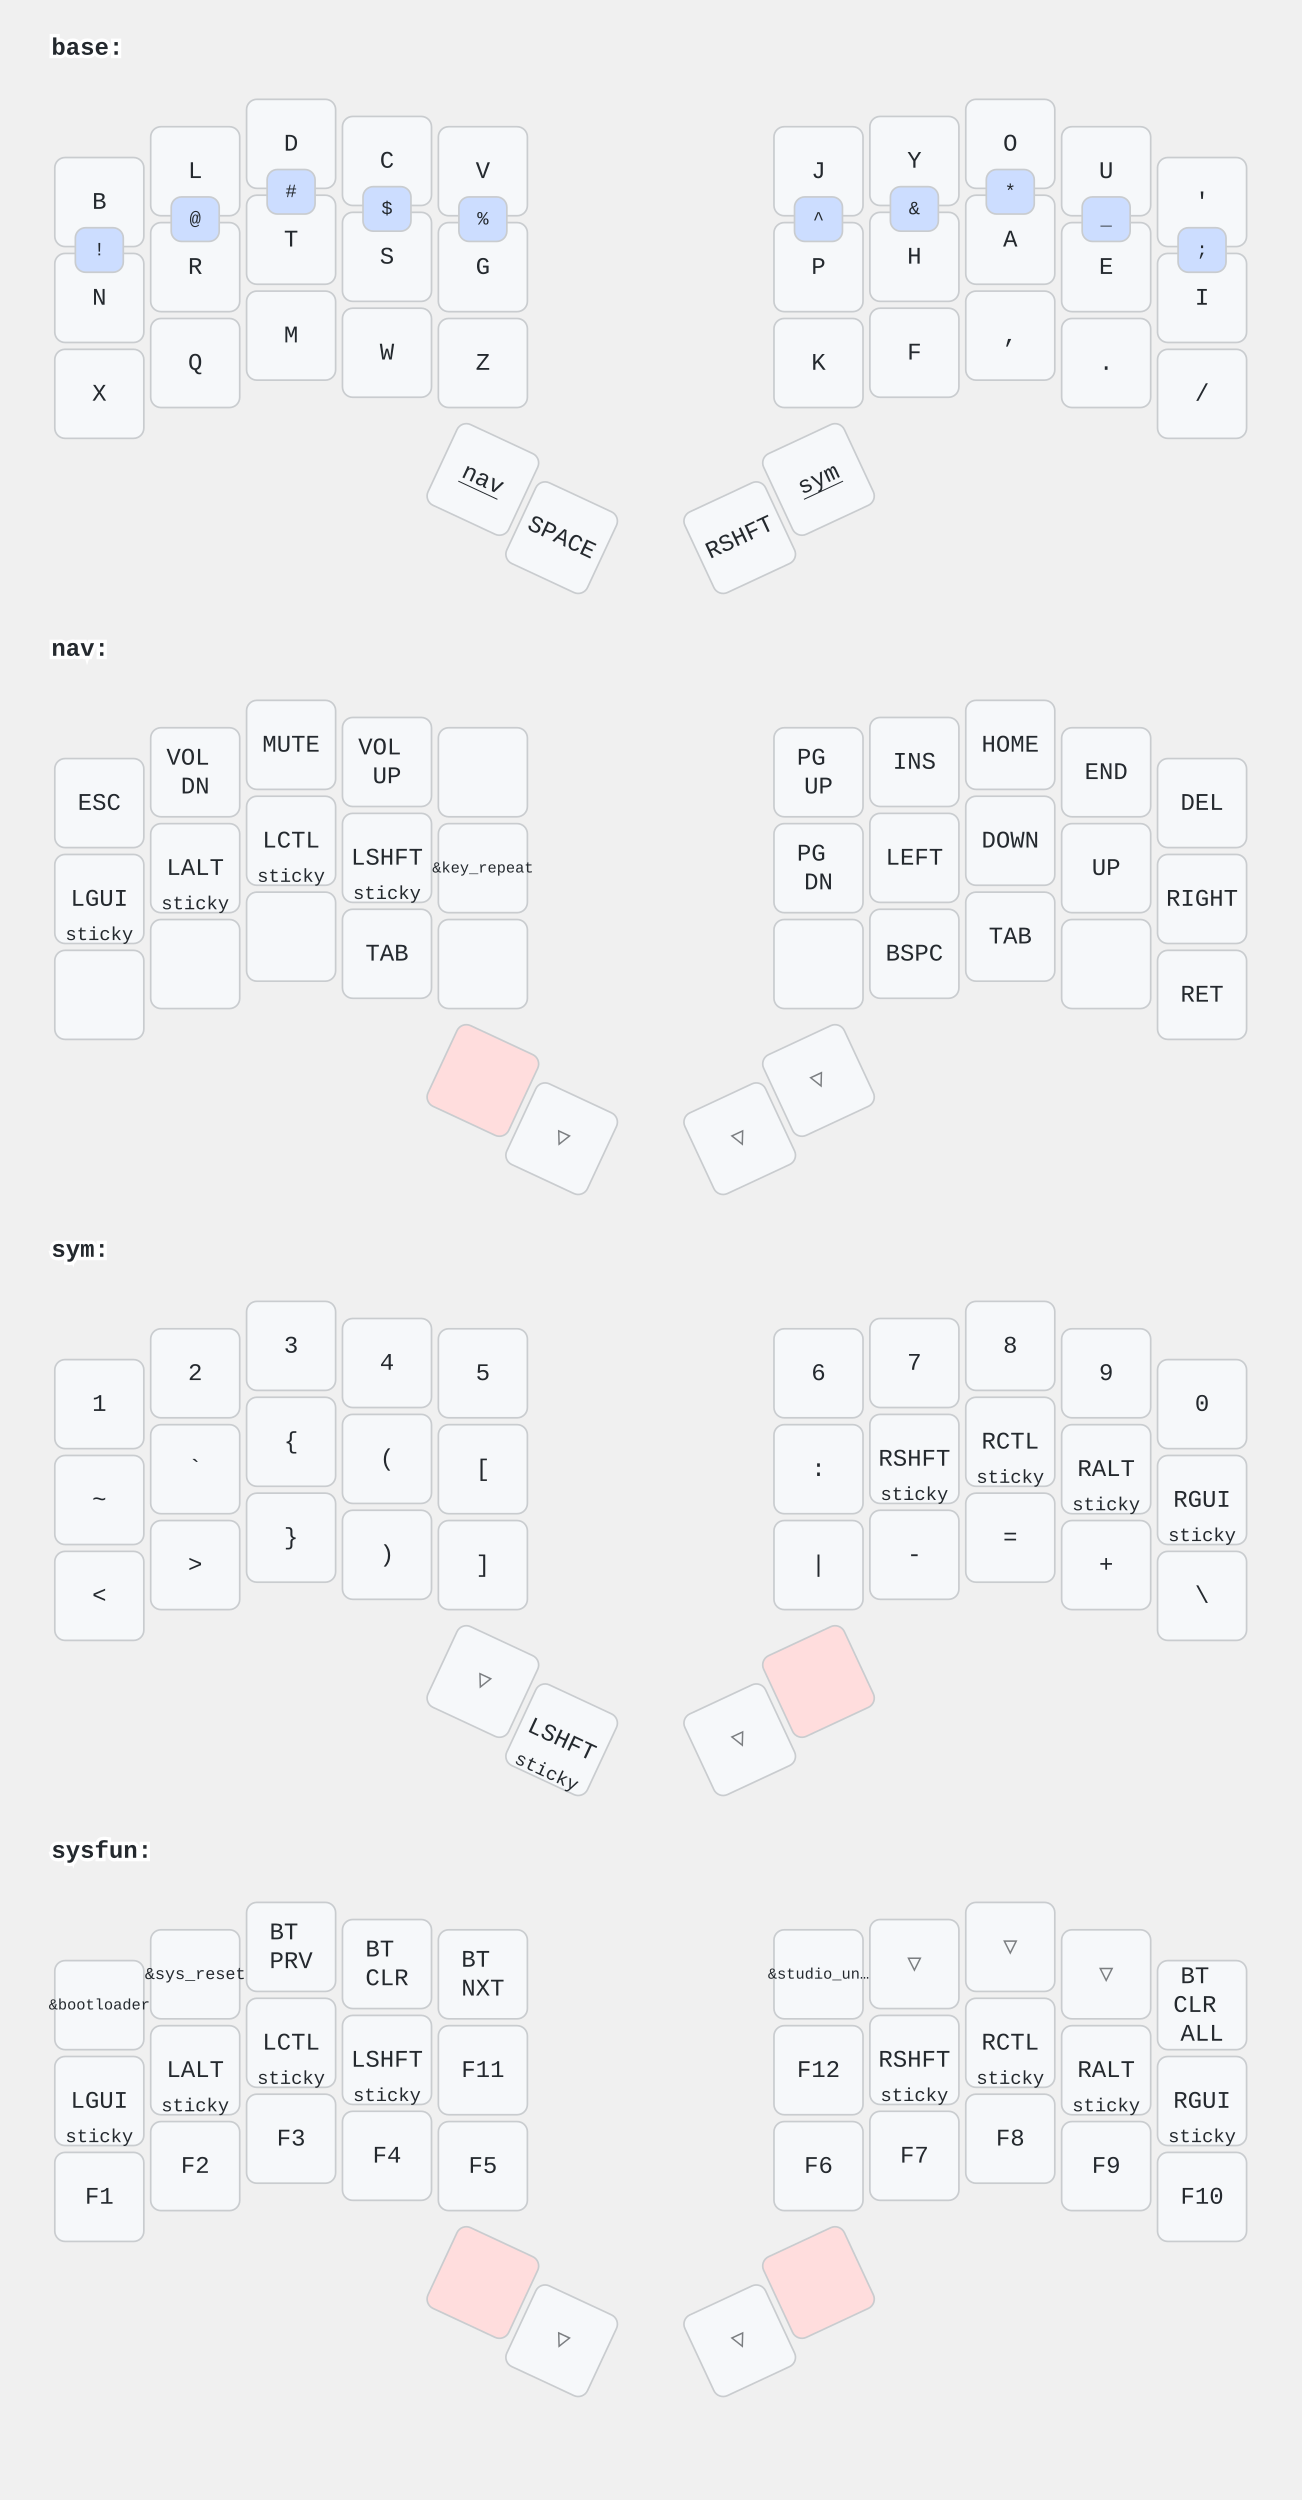
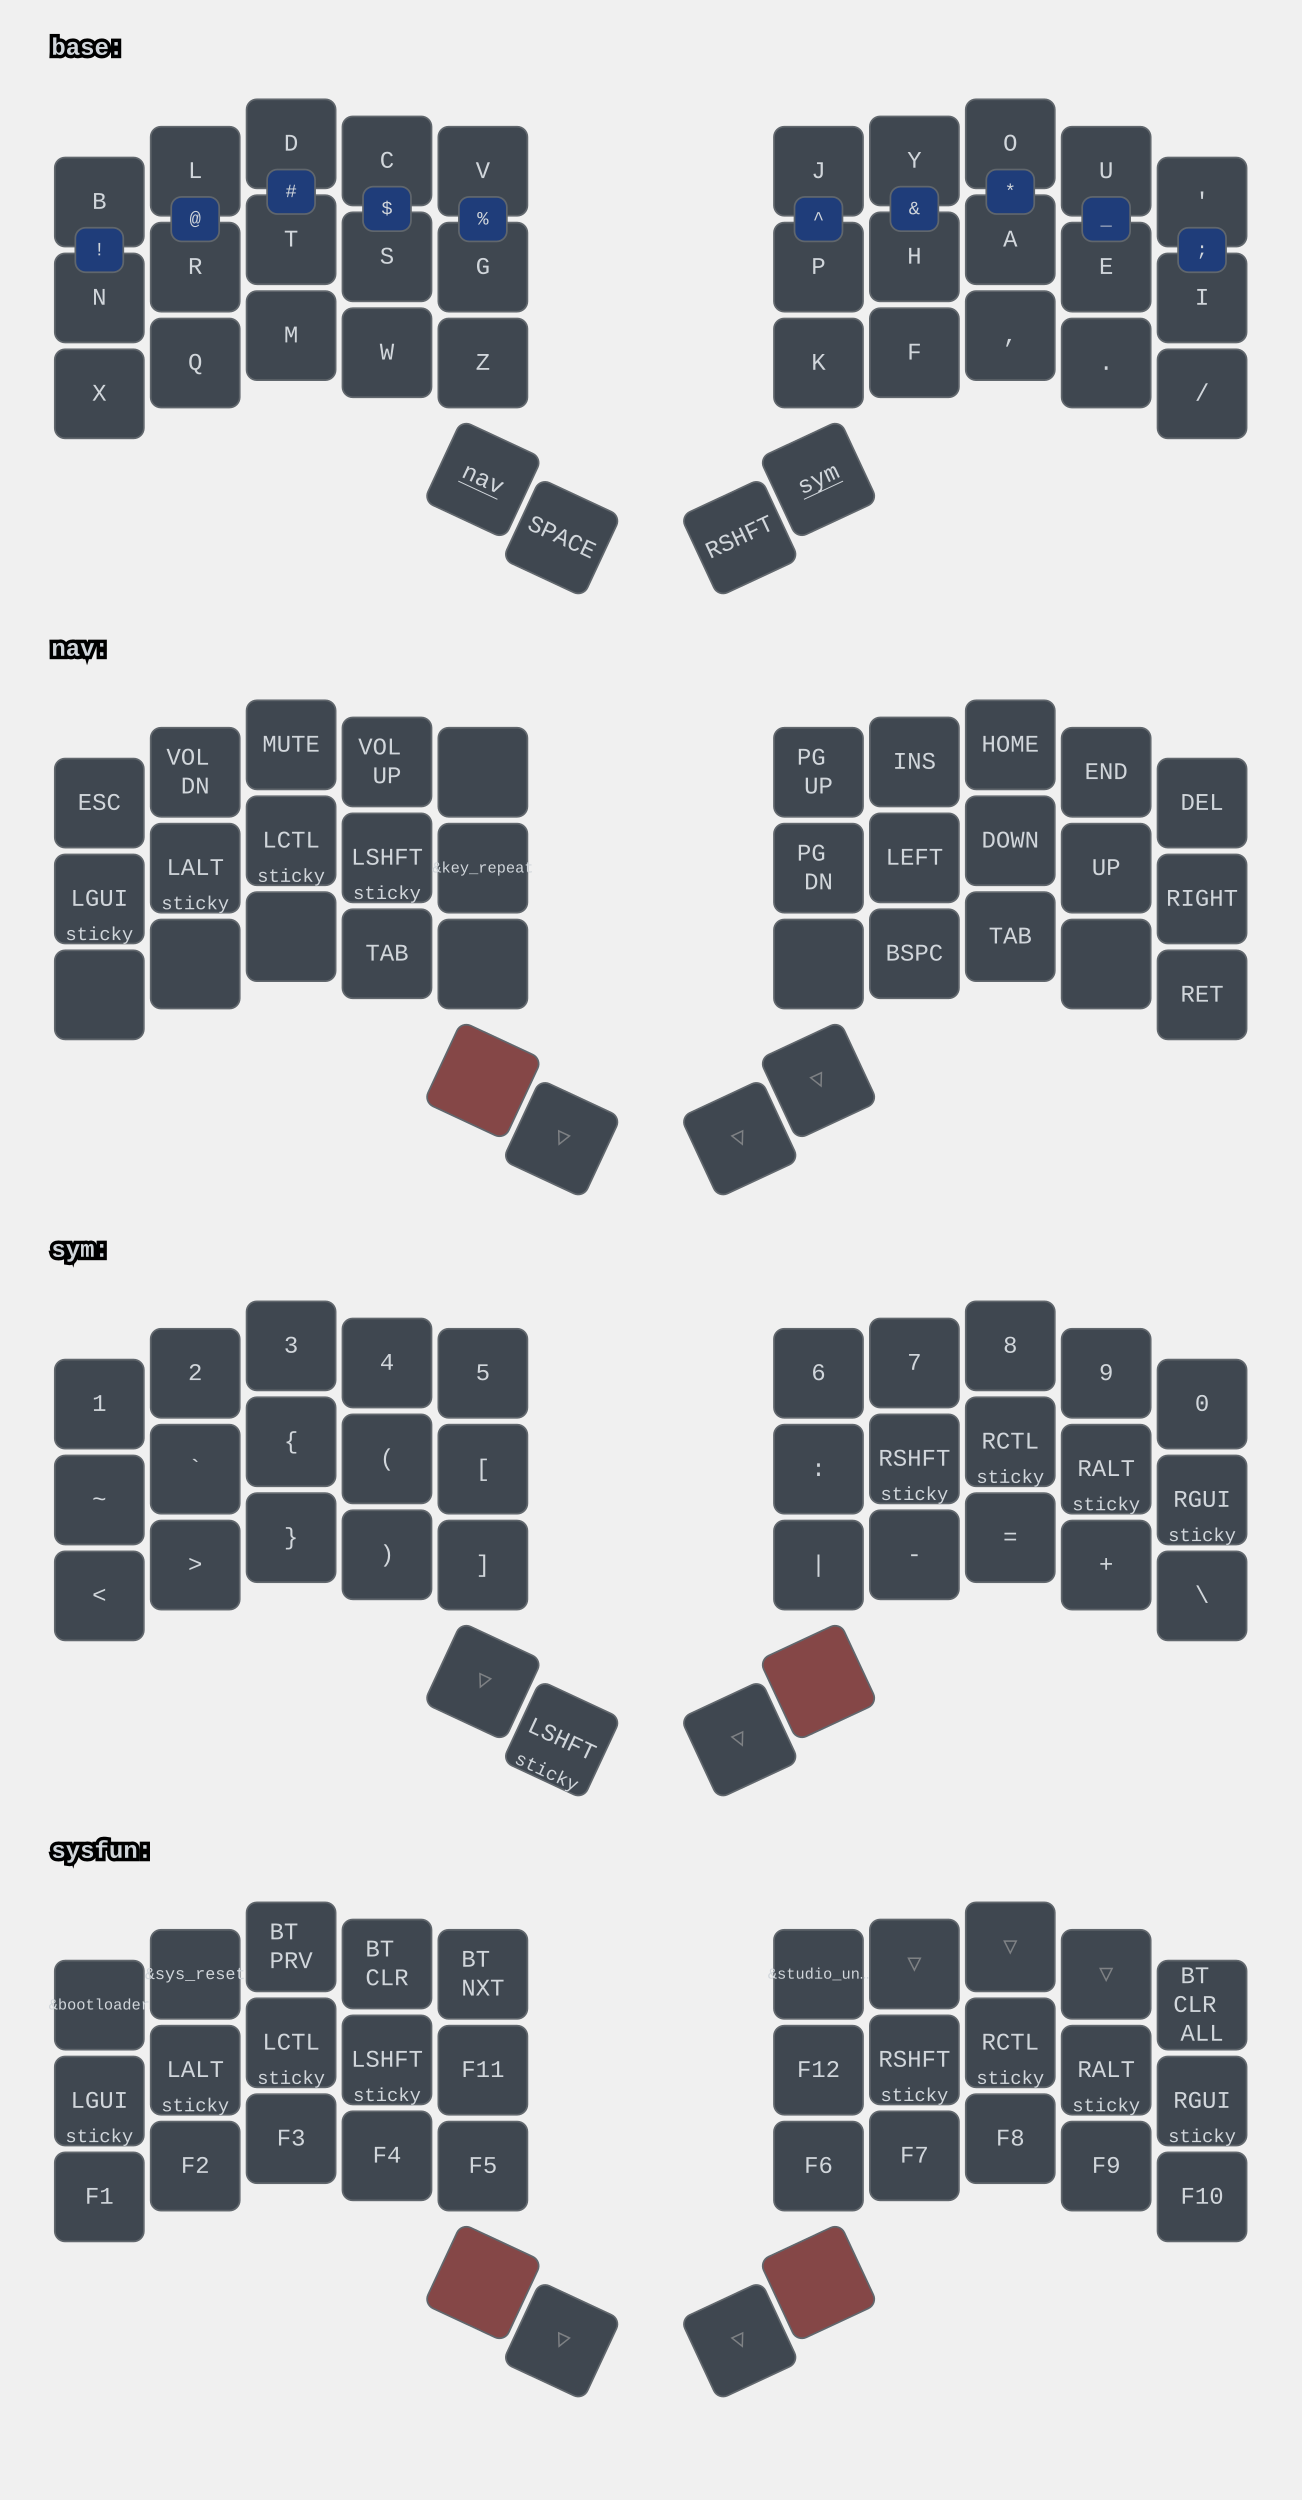
<svg xmlns="http://www.w3.org/2000/svg" width="760" height="1460" viewBox="0 0 760 1460" class="keymap">
  <style>/* inherit to force styles through use tags */
svg path {
    fill: inherit;
}

/* font and background color specifications */
svg.keymap {
    font-family: SFMono-Regular,Consolas,Liberation Mono,Menlo,monospace;
    font-size: 14px;
    font-kerning: normal;
    text-rendering: optimizeLegibility;
    fill: #24292e;
}

/* default key styling */
rect.key {
    fill: #f6f8fa;
}

rect.key, rect.combo {
    stroke: #c9cccf;
    stroke-width: 1;
}

/* default key side styling, only used is draw_key_sides is set */
rect.side {
    filter: brightness(90%);
}

/* color accent for combo boxes */
rect.combo, rect.combo-separate {
    fill: #cdf;
}

/* color accent for held keys */
rect.held, rect.combo.held {
    fill: #fdd;
}

/* color accent for ghost (optional) keys */
rect.ghost, rect.combo.ghost {
    stroke-dasharray: 4, 4;
    stroke-width: 2;
}

text {
    text-anchor: middle;
    dominant-baseline: middle;
}

/* styling for layer labels */
text.label {
    font-weight: bold;
    text-anchor: start;
    stroke: white;
    stroke-width: 4;
    paint-order: stroke;
}

/* styling for optional footer */
text.footer {
    text-anchor: end;
    dominant-baseline: auto;
    stroke: white;
    stroke-width: 4;
    paint-order: stroke;
}

/* styling for combo tap, and key non-tap label text */
text.combo, text.hold, text.shifted, text.left, text.right, text.tl, text.tr, text.bl, text.br {
    font-size: 11px;
}

text.hold, text.bl, text.br {
    text-anchor: middle;
    dominant-baseline: auto;
}

text.shifted, text.tl, text.tr {
    text-anchor: middle;
    dominant-baseline: hanging;
}

text.left, text.tl, text.bl {
    text-anchor: start;
}

text.right, text.tr, text.br {
    text-anchor: end;
}

text.layer-activator {
    text-decoration: underline;
}

/* styling for hold/shifted label text in combo box */
text.combo.hold, text.combo.shifted, text.combo.left, text.combo.right {
    font-size: 8px;
}

/* lighter symbol for transparent keys */
text.trans {
    fill: #7b7e81;
}

/* styling for combo dendrons */
path.combo {
    stroke-width: 1;
    stroke: gray;
    fill: none;
}

/* Start Tabler Icons Cleanup */
/* cannot use height/width with glyphs */
.icon-tabler &gt; path {
    fill: inherit;
    stroke: inherit;
    stroke-width: 2;
}
/* hide tabler's default box */
.icon-tabler &gt; path[stroke="none"][fill="none"] {
    visibility: hidden;
}
/* End Tabler Icons Cleanup */
+ 
+ svg.keymap { fill: #d1d6db; }
+ rect.key { fill: #3f4750; }
+ rect.key, rect.combo { stroke: #60666c; }
+ rect.combo, rect.combo-separate { fill: #1f3d7a; }
+ rect.held, rect.combo.held { fill: #854747; }
+ text.label, text.footer { stroke: black; }
+ text.trans { fill: #7e8184; }
+ path.combo { stroke: #7f7f7f; }
</style>
  <g transform="translate(30, 0)" class="layer-base">
    <text x="0" y="28" class="label" id="base">base:</text>
    <g transform="translate(0, 56)">
      <g transform="translate(28, 62)" class="key keypos-0">
        <rect rx="6" ry="6" x="-26" y="-26" width="52" height="52" class="key" />
        <text x="0" y="0" class="key tap">B</text>
      </g>
      <g transform="translate(84, 44)" class="key keypos-1">
        <rect rx="6" ry="6" x="-26" y="-26" width="52" height="52" class="key" />
        <text x="0" y="0" class="key tap">L</text>
      </g>
      <g transform="translate(140, 28)" class="key keypos-2">
        <rect rx="6" ry="6" x="-26" y="-26" width="52" height="52" class="key" />
        <text x="0" y="0" class="key tap">D</text>
      </g>
      <g transform="translate(196, 38)" class="key keypos-3">
        <rect rx="6" ry="6" x="-26" y="-26" width="52" height="52" class="key" />
        <text x="0" y="0" class="key tap">C</text>
      </g>
      <g transform="translate(252, 44)" class="key keypos-4">
        <rect rx="6" ry="6" x="-26" y="-26" width="52" height="52" class="key" />
        <text x="0" y="0" class="key tap">V</text>
      </g>
      <g transform="translate(448, 44)" class="key keypos-5">
        <rect rx="6" ry="6" x="-26" y="-26" width="52" height="52" class="key" />
        <text x="0" y="0" class="key tap">J</text>
      </g>
      <g transform="translate(504, 38)" class="key keypos-6">
        <rect rx="6" ry="6" x="-26" y="-26" width="52" height="52" class="key" />
        <text x="0" y="0" class="key tap">Y</text>
      </g>
      <g transform="translate(560, 28)" class="key keypos-7">
        <rect rx="6" ry="6" x="-26" y="-26" width="52" height="52" class="key" />
        <text x="0" y="0" class="key tap">O</text>
      </g>
      <g transform="translate(616, 44)" class="key keypos-8">
        <rect rx="6" ry="6" x="-26" y="-26" width="52" height="52" class="key" />
        <text x="0" y="0" class="key tap">U</text>
      </g>
      <g transform="translate(672, 62)" class="key keypos-9">
        <rect rx="6" ry="6" x="-26" y="-26" width="52" height="52" class="key" />
        <text x="0" y="0" class="key tap">'</text>
      </g>
      <g transform="translate(28, 118)" class="key keypos-10">
        <rect rx="6" ry="6" x="-26" y="-26" width="52" height="52" class="key" />
        <text x="0" y="0" class="key tap">N</text>
      </g>
      <g transform="translate(84, 100)" class="key keypos-11">
        <rect rx="6" ry="6" x="-26" y="-26" width="52" height="52" class="key" />
        <text x="0" y="0" class="key tap">R</text>
      </g>
      <g transform="translate(140, 84)" class="key keypos-12">
        <rect rx="6" ry="6" x="-26" y="-26" width="52" height="52" class="key" />
        <text x="0" y="0" class="key tap">T</text>
      </g>
      <g transform="translate(196, 94)" class="key keypos-13">
        <rect rx="6" ry="6" x="-26" y="-26" width="52" height="52" class="key" />
        <text x="0" y="0" class="key tap">S</text>
      </g>
      <g transform="translate(252, 100)" class="key keypos-14">
        <rect rx="6" ry="6" x="-26" y="-26" width="52" height="52" class="key" />
        <text x="0" y="0" class="key tap">G</text>
      </g>
      <g transform="translate(448, 100)" class="key keypos-15">
        <rect rx="6" ry="6" x="-26" y="-26" width="52" height="52" class="key" />
        <text x="0" y="0" class="key tap">P</text>
      </g>
      <g transform="translate(504, 94)" class="key keypos-16">
        <rect rx="6" ry="6" x="-26" y="-26" width="52" height="52" class="key" />
        <text x="0" y="0" class="key tap">H</text>
      </g>
      <g transform="translate(560, 84)" class="key keypos-17">
        <rect rx="6" ry="6" x="-26" y="-26" width="52" height="52" class="key" />
        <text x="0" y="0" class="key tap">A</text>
      </g>
      <g transform="translate(616, 100)" class="key keypos-18">
        <rect rx="6" ry="6" x="-26" y="-26" width="52" height="52" class="key" />
        <text x="0" y="0" class="key tap">E</text>
      </g>
      <g transform="translate(672, 118)" class="key keypos-19">
        <rect rx="6" ry="6" x="-26" y="-26" width="52" height="52" class="key" />
        <text x="0" y="0" class="key tap">I</text>
      </g>
      <g transform="translate(28, 174)" class="key keypos-20">
        <rect rx="6" ry="6" x="-26" y="-26" width="52" height="52" class="key" />
        <text x="0" y="0" class="key tap">X</text>
      </g>
      <g transform="translate(84, 156)" class="key keypos-21">
        <rect rx="6" ry="6" x="-26" y="-26" width="52" height="52" class="key" />
        <text x="0" y="0" class="key tap">Q</text>
      </g>
      <g transform="translate(140, 140)" class="key keypos-22">
        <rect rx="6" ry="6" x="-26" y="-26" width="52" height="52" class="key" />
        <text x="0" y="0" class="key tap">M</text>
      </g>
      <g transform="translate(196, 150)" class="key keypos-23">
        <rect rx="6" ry="6" x="-26" y="-26" width="52" height="52" class="key" />
        <text x="0" y="0" class="key tap">W</text>
      </g>
      <g transform="translate(252, 156)" class="key keypos-24">
        <rect rx="6" ry="6" x="-26" y="-26" width="52" height="52" class="key" />
        <text x="0" y="0" class="key tap">Z</text>
      </g>
      <g transform="translate(448, 156)" class="key keypos-25">
        <rect rx="6" ry="6" x="-26" y="-26" width="52" height="52" class="key" />
        <text x="0" y="0" class="key tap">K</text>
      </g>
      <g transform="translate(504, 150)" class="key keypos-26">
        <rect rx="6" ry="6" x="-26" y="-26" width="52" height="52" class="key" />
        <text x="0" y="0" class="key tap">F</text>
      </g>
      <g transform="translate(560, 140)" class="key keypos-27">
        <rect rx="6" ry="6" x="-26" y="-26" width="52" height="52" class="key" />
        <text x="0" y="0" class="key tap">,</text>
      </g>
      <g transform="translate(616, 156)" class="key keypos-28">
        <rect rx="6" ry="6" x="-26" y="-26" width="52" height="52" class="key" />
        <text x="0" y="0" class="key tap">.</text>
      </g>
      <g transform="translate(672, 174)" class="key keypos-29">
        <rect rx="6" ry="6" x="-26" y="-26" width="52" height="52" class="key" />
        <text x="0" y="0" class="key tap">/</text>
      </g>
      <g transform="translate(252, 224) rotate(25.0)" class="key keypos-30">
        <rect rx="6" ry="6" x="-26" y="-26" width="52" height="52" class="key" />
        <a href="#nav">
          <text x="0" y="0" class="key tap layer-activator">nav</text>
        </a>
      </g>
      <g transform="translate(298, 258) rotate(25.0)" class="key keypos-31">
        <rect rx="6" ry="6" x="-26" y="-26" width="52" height="52" class="key" />
        <text x="0" y="0" class="key tap">SPACE</text>
      </g>
      <g transform="translate(402, 258) rotate(-25.0)" class="key keypos-32">
        <rect rx="6" ry="6" x="-26" y="-26" width="52" height="52" class="key" />
        <text x="0" y="0" class="key tap">RSHFT</text>
      </g>
      <g transform="translate(448, 224) rotate(-25.0)" class="key keypos-33">
        <rect rx="6" ry="6" x="-26" y="-26" width="52" height="52" class="key" />
        <a href="#sym">
          <text x="0" y="0" class="key tap layer-activator">sym</text>
        </a>
      </g>
      <g class="combo combopos-0">
        <rect rx="6" ry="6" x="14" y="77" width="28" height="26" class="combo" />
        <text x="28" y="90" class="combo tap">!</text>
      </g>
      <g class="combo combopos-1">
        <rect rx="6" ry="6" x="70" y="59" width="28" height="26" class="combo" />
        <text x="84" y="72" class="combo tap">@</text>
      </g>
      <g class="combo combopos-2">
        <rect rx="6" ry="6" x="126" y="43" width="28" height="26" class="combo" />
        <text x="140" y="56" class="combo tap">#</text>
      </g>
      <g class="combo combopos-3">
        <rect rx="6" ry="6" x="182" y="53" width="28" height="26" class="combo" />
        <text x="196" y="66" class="combo tap">$</text>
      </g>
      <g class="combo combopos-4">
        <rect rx="6" ry="6" x="238" y="59" width="28" height="26" class="combo" />
        <text x="252" y="72" class="combo tap">%</text>
      </g>
      <g class="combo combopos-5">
        <rect rx="6" ry="6" x="434" y="59" width="28" height="26" class="combo" />
        <text x="448" y="72" class="combo tap">^</text>
      </g>
      <g class="combo combopos-6">
        <rect rx="6" ry="6" x="490" y="53" width="28" height="26" class="combo" />
        <text x="504" y="66" class="combo tap">&amp;</text>
      </g>
      <g class="combo combopos-7">
        <rect rx="6" ry="6" x="546" y="43" width="28" height="26" class="combo" />
        <text x="560" y="56" class="combo tap">*</text>
      </g>
      <g class="combo combopos-8">
        <rect rx="6" ry="6" x="602" y="59" width="28" height="26" class="combo" />
        <text x="616" y="72" class="combo tap">_</text>
      </g>
      <g class="combo combopos-9">
        <rect rx="6" ry="6" x="658" y="77" width="28" height="26" class="combo" />
        <text x="672" y="90" class="combo tap">;</text>
      </g>
    </g>
  </g>
  <g transform="translate(30, 351)" class="layer-nav">
    <text x="0" y="28" class="label" id="nav">nav:</text>
    <g transform="translate(0, 56)">
      <g transform="translate(28, 62)" class="key keypos-0">
        <rect rx="6" ry="6" x="-26" y="-26" width="52" height="52" class="key" />
        <text x="0" y="0" class="key tap">ESC</text>
      </g>
      <g transform="translate(84, 44)" class="key keypos-1">
        <rect rx="6" ry="6" x="-26" y="-26" width="52" height="52" class="key" />
        <text x="0" y="0" class="key tap">
          <tspan x="0" dy="-0.6em">VOL</tspan>
          <tspan x="0" dy="1.2em">DN</tspan>
        </text>
      </g>
      <g transform="translate(140, 28)" class="key keypos-2">
        <rect rx="6" ry="6" x="-26" y="-26" width="52" height="52" class="key" />
        <text x="0" y="0" class="key tap">MUTE</text>
      </g>
      <g transform="translate(196, 38)" class="key keypos-3">
        <rect rx="6" ry="6" x="-26" y="-26" width="52" height="52" class="key" />
        <text x="0" y="0" class="key tap">
          <tspan x="0" dy="-0.6em">VOL</tspan>
          <tspan x="0" dy="1.2em">UP</tspan>
        </text>
      </g>
      <g transform="translate(252, 44)" class="key keypos-4">
        <rect rx="6" ry="6" x="-26" y="-26" width="52" height="52" class="key" />
      </g>
      <g transform="translate(448, 44)" class="key keypos-5">
        <rect rx="6" ry="6" x="-26" y="-26" width="52" height="52" class="key" />
        <text x="0" y="0" class="key tap">
          <tspan x="0" dy="-0.6em">PG</tspan>
          <tspan x="0" dy="1.2em">UP</tspan>
        </text>
      </g>
      <g transform="translate(504, 38)" class="key keypos-6">
        <rect rx="6" ry="6" x="-26" y="-26" width="52" height="52" class="key" />
        <text x="0" y="0" class="key tap">INS</text>
      </g>
      <g transform="translate(560, 28)" class="key keypos-7">
        <rect rx="6" ry="6" x="-26" y="-26" width="52" height="52" class="key" />
        <text x="0" y="0" class="key tap">HOME</text>
      </g>
      <g transform="translate(616, 44)" class="key keypos-8">
        <rect rx="6" ry="6" x="-26" y="-26" width="52" height="52" class="key" />
        <text x="0" y="0" class="key tap">END</text>
      </g>
      <g transform="translate(672, 62)" class="key keypos-9">
        <rect rx="6" ry="6" x="-26" y="-26" width="52" height="52" class="key" />
        <text x="0" y="0" class="key tap">DEL</text>
      </g>
      <g transform="translate(28, 118)" class="key keypos-10">
        <rect rx="6" ry="6" x="-26" y="-26" width="52" height="52" class="key" />
        <text x="0" y="0" class="key tap">LGUI</text>
        <text x="0" y="24" class="key hold">sticky</text>
      </g>
      <g transform="translate(84, 100)" class="key keypos-11">
        <rect rx="6" ry="6" x="-26" y="-26" width="52" height="52" class="key" />
        <text x="0" y="0" class="key tap">LALT</text>
        <text x="0" y="24" class="key hold">sticky</text>
      </g>
      <g transform="translate(140, 84)" class="key keypos-12">
        <rect rx="6" ry="6" x="-26" y="-26" width="52" height="52" class="key" />
        <text x="0" y="0" class="key tap">LCTL</text>
        <text x="0" y="24" class="key hold">sticky</text>
      </g>
      <g transform="translate(196, 94)" class="key keypos-13">
        <rect rx="6" ry="6" x="-26" y="-26" width="52" height="52" class="key" />
        <text x="0" y="0" class="key tap">LSHFT</text>
        <text x="0" y="24" class="key hold">sticky</text>
      </g>
      <g transform="translate(252, 100)" class="key keypos-14">
        <rect rx="6" ry="6" x="-26" y="-26" width="52" height="52" class="key" />
        <text x="0" y="0" class="key tap">
          <tspan style="font-size: 64%">&amp;key_repeat</tspan>
        </text>
      </g>
      <g transform="translate(448, 100)" class="key keypos-15">
        <rect rx="6" ry="6" x="-26" y="-26" width="52" height="52" class="key" />
        <text x="0" y="0" class="key tap">
          <tspan x="0" dy="-0.6em">PG</tspan>
          <tspan x="0" dy="1.2em">DN</tspan>
        </text>
      </g>
      <g transform="translate(504, 94)" class="key keypos-16">
        <rect rx="6" ry="6" x="-26" y="-26" width="52" height="52" class="key" />
        <text x="0" y="0" class="key tap">LEFT</text>
      </g>
      <g transform="translate(560, 84)" class="key keypos-17">
        <rect rx="6" ry="6" x="-26" y="-26" width="52" height="52" class="key" />
        <text x="0" y="0" class="key tap">DOWN</text>
      </g>
      <g transform="translate(616, 100)" class="key keypos-18">
        <rect rx="6" ry="6" x="-26" y="-26" width="52" height="52" class="key" />
        <text x="0" y="0" class="key tap">UP</text>
      </g>
      <g transform="translate(672, 118)" class="key keypos-19">
        <rect rx="6" ry="6" x="-26" y="-26" width="52" height="52" class="key" />
        <text x="0" y="0" class="key tap">RIGHT</text>
      </g>
      <g transform="translate(28, 174)" class="key keypos-20">
        <rect rx="6" ry="6" x="-26" y="-26" width="52" height="52" class="key" />
      </g>
      <g transform="translate(84, 156)" class="key keypos-21">
        <rect rx="6" ry="6" x="-26" y="-26" width="52" height="52" class="key" />
      </g>
      <g transform="translate(140, 140)" class="key keypos-22">
        <rect rx="6" ry="6" x="-26" y="-26" width="52" height="52" class="key" />
      </g>
      <g transform="translate(196, 150)" class="key keypos-23">
        <rect rx="6" ry="6" x="-26" y="-26" width="52" height="52" class="key" />
        <text x="0" y="0" class="key tap">TAB</text>
      </g>
      <g transform="translate(252, 156)" class="key keypos-24">
        <rect rx="6" ry="6" x="-26" y="-26" width="52" height="52" class="key" />
      </g>
      <g transform="translate(448, 156)" class="key keypos-25">
        <rect rx="6" ry="6" x="-26" y="-26" width="52" height="52" class="key" />
      </g>
      <g transform="translate(504, 150)" class="key keypos-26">
        <rect rx="6" ry="6" x="-26" y="-26" width="52" height="52" class="key" />
        <text x="0" y="0" class="key tap">BSPC</text>
      </g>
      <g transform="translate(560, 140)" class="key keypos-27">
        <rect rx="6" ry="6" x="-26" y="-26" width="52" height="52" class="key" />
        <text x="0" y="0" class="key tap">TAB</text>
      </g>
      <g transform="translate(616, 156)" class="key keypos-28">
        <rect rx="6" ry="6" x="-26" y="-26" width="52" height="52" class="key" />
      </g>
      <g transform="translate(672, 174)" class="key keypos-29">
        <rect rx="6" ry="6" x="-26" y="-26" width="52" height="52" class="key" />
        <text x="0" y="0" class="key tap">RET</text>
      </g>
      <g transform="translate(252, 224) rotate(25.0)" class="key held keypos-30">
        <rect rx="6" ry="6" x="-26" y="-26" width="52" height="52" class="key held" />
      </g>
      <g transform="translate(298, 258) rotate(25.0)" class="key trans keypos-31">
        <rect rx="6" ry="6" x="-26" y="-26" width="52" height="52" class="key trans" />
        <text x="0" y="0" class="key trans tap">▽</text>
      </g>
      <g transform="translate(402, 258) rotate(-25.0)" class="key trans keypos-32">
        <rect rx="6" ry="6" x="-26" y="-26" width="52" height="52" class="key trans" />
        <text x="0" y="0" class="key trans tap">▽</text>
      </g>
      <g transform="translate(448, 224) rotate(-25.0)" class="key trans keypos-33">
        <rect rx="6" ry="6" x="-26" y="-26" width="52" height="52" class="key trans" />
        <text x="0" y="0" class="key trans tap">▽</text>
      </g>
    </g>
  </g>
  <g transform="translate(30, 702)" class="layer-sym">
    <text x="0" y="28" class="label" id="sym">sym:</text>
    <g transform="translate(0, 56)">
      <g transform="translate(28, 62)" class="key keypos-0">
        <rect rx="6" ry="6" x="-26" y="-26" width="52" height="52" class="key" />
        <text x="0" y="0" class="key tap">1</text>
      </g>
      <g transform="translate(84, 44)" class="key keypos-1">
        <rect rx="6" ry="6" x="-26" y="-26" width="52" height="52" class="key" />
        <text x="0" y="0" class="key tap">2</text>
      </g>
      <g transform="translate(140, 28)" class="key keypos-2">
        <rect rx="6" ry="6" x="-26" y="-26" width="52" height="52" class="key" />
        <text x="0" y="0" class="key tap">3</text>
      </g>
      <g transform="translate(196, 38)" class="key keypos-3">
        <rect rx="6" ry="6" x="-26" y="-26" width="52" height="52" class="key" />
        <text x="0" y="0" class="key tap">4</text>
      </g>
      <g transform="translate(252, 44)" class="key keypos-4">
        <rect rx="6" ry="6" x="-26" y="-26" width="52" height="52" class="key" />
        <text x="0" y="0" class="key tap">5</text>
      </g>
      <g transform="translate(448, 44)" class="key keypos-5">
        <rect rx="6" ry="6" x="-26" y="-26" width="52" height="52" class="key" />
        <text x="0" y="0" class="key tap">6</text>
      </g>
      <g transform="translate(504, 38)" class="key keypos-6">
        <rect rx="6" ry="6" x="-26" y="-26" width="52" height="52" class="key" />
        <text x="0" y="0" class="key tap">7</text>
      </g>
      <g transform="translate(560, 28)" class="key keypos-7">
        <rect rx="6" ry="6" x="-26" y="-26" width="52" height="52" class="key" />
        <text x="0" y="0" class="key tap">8</text>
      </g>
      <g transform="translate(616, 44)" class="key keypos-8">
        <rect rx="6" ry="6" x="-26" y="-26" width="52" height="52" class="key" />
        <text x="0" y="0" class="key tap">9</text>
      </g>
      <g transform="translate(672, 62)" class="key keypos-9">
        <rect rx="6" ry="6" x="-26" y="-26" width="52" height="52" class="key" />
        <text x="0" y="0" class="key tap">0</text>
      </g>
      <g transform="translate(28, 118)" class="key keypos-10">
        <rect rx="6" ry="6" x="-26" y="-26" width="52" height="52" class="key" />
        <text x="0" y="0" class="key tap">~</text>
      </g>
      <g transform="translate(84, 100)" class="key keypos-11">
        <rect rx="6" ry="6" x="-26" y="-26" width="52" height="52" class="key" />
        <text x="0" y="0" class="key tap">`</text>
      </g>
      <g transform="translate(140, 84)" class="key keypos-12">
        <rect rx="6" ry="6" x="-26" y="-26" width="52" height="52" class="key" />
        <text x="0" y="0" class="key tap">{</text>
      </g>
      <g transform="translate(196, 94)" class="key keypos-13">
        <rect rx="6" ry="6" x="-26" y="-26" width="52" height="52" class="key" />
        <text x="0" y="0" class="key tap">(</text>
      </g>
      <g transform="translate(252, 100)" class="key keypos-14">
        <rect rx="6" ry="6" x="-26" y="-26" width="52" height="52" class="key" />
        <text x="0" y="0" class="key tap">[</text>
      </g>
      <g transform="translate(448, 100)" class="key keypos-15">
        <rect rx="6" ry="6" x="-26" y="-26" width="52" height="52" class="key" />
        <text x="0" y="0" class="key tap">:</text>
      </g>
      <g transform="translate(504, 94)" class="key keypos-16">
        <rect rx="6" ry="6" x="-26" y="-26" width="52" height="52" class="key" />
        <text x="0" y="0" class="key tap">RSHFT</text>
        <text x="0" y="24" class="key hold">sticky</text>
      </g>
      <g transform="translate(560, 84)" class="key keypos-17">
        <rect rx="6" ry="6" x="-26" y="-26" width="52" height="52" class="key" />
        <text x="0" y="0" class="key tap">RCTL</text>
        <text x="0" y="24" class="key hold">sticky</text>
      </g>
      <g transform="translate(616, 100)" class="key keypos-18">
        <rect rx="6" ry="6" x="-26" y="-26" width="52" height="52" class="key" />
        <text x="0" y="0" class="key tap">RALT</text>
        <text x="0" y="24" class="key hold">sticky</text>
      </g>
      <g transform="translate(672, 118)" class="key keypos-19">
        <rect rx="6" ry="6" x="-26" y="-26" width="52" height="52" class="key" />
        <text x="0" y="0" class="key tap">RGUI</text>
        <text x="0" y="24" class="key hold">sticky</text>
      </g>
      <g transform="translate(28, 174)" class="key keypos-20">
        <rect rx="6" ry="6" x="-26" y="-26" width="52" height="52" class="key" />
        <text x="0" y="0" class="key tap">&lt;</text>
      </g>
      <g transform="translate(84, 156)" class="key keypos-21">
        <rect rx="6" ry="6" x="-26" y="-26" width="52" height="52" class="key" />
        <text x="0" y="0" class="key tap">&gt;</text>
      </g>
      <g transform="translate(140, 140)" class="key keypos-22">
        <rect rx="6" ry="6" x="-26" y="-26" width="52" height="52" class="key" />
        <text x="0" y="0" class="key tap">}</text>
      </g>
      <g transform="translate(196, 150)" class="key keypos-23">
        <rect rx="6" ry="6" x="-26" y="-26" width="52" height="52" class="key" />
        <text x="0" y="0" class="key tap">)</text>
      </g>
      <g transform="translate(252, 156)" class="key keypos-24">
        <rect rx="6" ry="6" x="-26" y="-26" width="52" height="52" class="key" />
        <text x="0" y="0" class="key tap">]</text>
      </g>
      <g transform="translate(448, 156)" class="key keypos-25">
        <rect rx="6" ry="6" x="-26" y="-26" width="52" height="52" class="key" />
        <text x="0" y="0" class="key tap">|</text>
      </g>
      <g transform="translate(504, 150)" class="key keypos-26">
        <rect rx="6" ry="6" x="-26" y="-26" width="52" height="52" class="key" />
        <text x="0" y="0" class="key tap">-</text>
      </g>
      <g transform="translate(560, 140)" class="key keypos-27">
        <rect rx="6" ry="6" x="-26" y="-26" width="52" height="52" class="key" />
        <text x="0" y="0" class="key tap">=</text>
      </g>
      <g transform="translate(616, 156)" class="key keypos-28">
        <rect rx="6" ry="6" x="-26" y="-26" width="52" height="52" class="key" />
        <text x="0" y="0" class="key tap">+</text>
      </g>
      <g transform="translate(672, 174)" class="key keypos-29">
        <rect rx="6" ry="6" x="-26" y="-26" width="52" height="52" class="key" />
        <text x="0" y="0" class="key tap">\</text>
      </g>
      <g transform="translate(252, 224) rotate(25.0)" class="key trans keypos-30">
        <rect rx="6" ry="6" x="-26" y="-26" width="52" height="52" class="key trans" />
        <text x="0" y="0" class="key trans tap">▽</text>
      </g>
      <g transform="translate(298, 258) rotate(25.0)" class="key keypos-31">
        <rect rx="6" ry="6" x="-26" y="-26" width="52" height="52" class="key" />
        <text x="0" y="0" class="key tap">LSHFT</text>
        <text x="0" y="24" class="key hold">sticky</text>
      </g>
      <g transform="translate(402, 258) rotate(-25.0)" class="key trans keypos-32">
        <rect rx="6" ry="6" x="-26" y="-26" width="52" height="52" class="key trans" />
        <text x="0" y="0" class="key trans tap">▽</text>
      </g>
      <g transform="translate(448, 224) rotate(-25.0)" class="key held keypos-33">
        <rect rx="6" ry="6" x="-26" y="-26" width="52" height="52" class="key held" />
      </g>
    </g>
  </g>
  <g transform="translate(30, 1053)" class="layer-sysfun">
    <text x="0" y="28" class="label" id="sysfun">sysfun:</text>
    <g transform="translate(0, 56)">
      <g transform="translate(28, 62)" class="key keypos-0">
        <rect rx="6" ry="6" x="-26" y="-26" width="52" height="52" class="key" />
        <text x="0" y="0" class="key tap">
          <tspan style="font-size: 64%">&amp;bootloader</tspan>
        </text>
      </g>
      <g transform="translate(84, 44)" class="key keypos-1">
        <rect rx="6" ry="6" x="-26" y="-26" width="52" height="52" class="key" />
        <text x="0" y="0" class="key tap">
          <tspan style="font-size: 70%">&amp;sys_reset</tspan>
        </text>
      </g>
      <g transform="translate(140, 28)" class="key keypos-2">
        <rect rx="6" ry="6" x="-26" y="-26" width="52" height="52" class="key" />
        <text x="0" y="0" class="key tap">
          <tspan x="0" dy="-0.6em">BT</tspan>
          <tspan x="0" dy="1.2em">PRV</tspan>
        </text>
      </g>
      <g transform="translate(196, 38)" class="key keypos-3">
        <rect rx="6" ry="6" x="-26" y="-26" width="52" height="52" class="key" />
        <text x="0" y="0" class="key tap">
          <tspan x="0" dy="-0.6em">BT</tspan>
          <tspan x="0" dy="1.2em">CLR</tspan>
        </text>
      </g>
      <g transform="translate(252, 44)" class="key keypos-4">
        <rect rx="6" ry="6" x="-26" y="-26" width="52" height="52" class="key" />
        <text x="0" y="0" class="key tap">
          <tspan x="0" dy="-0.6em">BT</tspan>
          <tspan x="0" dy="1.2em">NXT</tspan>
        </text>
      </g>
      <g transform="translate(448, 44)" class="key keypos-5">
        <rect rx="6" ry="6" x="-26" y="-26" width="52" height="52" class="key" />
        <text x="0" y="0" class="key tap">
          <tspan style="font-size: 64%">&amp;studio_un…</tspan>
        </text>
      </g>
      <g transform="translate(504, 38)" class="key trans keypos-6">
        <rect rx="6" ry="6" x="-26" y="-26" width="52" height="52" class="key trans" />
        <text x="0" y="0" class="key trans tap">▽</text>
      </g>
      <g transform="translate(560, 28)" class="key trans keypos-7">
        <rect rx="6" ry="6" x="-26" y="-26" width="52" height="52" class="key trans" />
        <text x="0" y="0" class="key trans tap">▽</text>
      </g>
      <g transform="translate(616, 44)" class="key trans keypos-8">
        <rect rx="6" ry="6" x="-26" y="-26" width="52" height="52" class="key trans" />
        <text x="0" y="0" class="key trans tap">▽</text>
      </g>
      <g transform="translate(672, 62)" class="key keypos-9">
        <rect rx="6" ry="6" x="-26" y="-26" width="52" height="52" class="key" />
        <text x="0" y="0" class="key tap">
          <tspan x="0" dy="-1.2em">BT</tspan>
          <tspan x="0" dy="1.2em">CLR</tspan>
          <tspan x="0" dy="1.2em">ALL</tspan>
        </text>
      </g>
      <g transform="translate(28, 118)" class="key keypos-10">
        <rect rx="6" ry="6" x="-26" y="-26" width="52" height="52" class="key" />
        <text x="0" y="0" class="key tap">LGUI</text>
        <text x="0" y="24" class="key hold">sticky</text>
      </g>
      <g transform="translate(84, 100)" class="key keypos-11">
        <rect rx="6" ry="6" x="-26" y="-26" width="52" height="52" class="key" />
        <text x="0" y="0" class="key tap">LALT</text>
        <text x="0" y="24" class="key hold">sticky</text>
      </g>
      <g transform="translate(140, 84)" class="key keypos-12">
        <rect rx="6" ry="6" x="-26" y="-26" width="52" height="52" class="key" />
        <text x="0" y="0" class="key tap">LCTL</text>
        <text x="0" y="24" class="key hold">sticky</text>
      </g>
      <g transform="translate(196, 94)" class="key keypos-13">
        <rect rx="6" ry="6" x="-26" y="-26" width="52" height="52" class="key" />
        <text x="0" y="0" class="key tap">LSHFT</text>
        <text x="0" y="24" class="key hold">sticky</text>
      </g>
      <g transform="translate(252, 100)" class="key keypos-14">
        <rect rx="6" ry="6" x="-26" y="-26" width="52" height="52" class="key" />
        <text x="0" y="0" class="key tap">F11</text>
      </g>
      <g transform="translate(448, 100)" class="key keypos-15">
        <rect rx="6" ry="6" x="-26" y="-26" width="52" height="52" class="key" />
        <text x="0" y="0" class="key tap">F12</text>
      </g>
      <g transform="translate(504, 94)" class="key keypos-16">
        <rect rx="6" ry="6" x="-26" y="-26" width="52" height="52" class="key" />
        <text x="0" y="0" class="key tap">RSHFT</text>
        <text x="0" y="24" class="key hold">sticky</text>
      </g>
      <g transform="translate(560, 84)" class="key keypos-17">
        <rect rx="6" ry="6" x="-26" y="-26" width="52" height="52" class="key" />
        <text x="0" y="0" class="key tap">RCTL</text>
        <text x="0" y="24" class="key hold">sticky</text>
      </g>
      <g transform="translate(616, 100)" class="key keypos-18">
        <rect rx="6" ry="6" x="-26" y="-26" width="52" height="52" class="key" />
        <text x="0" y="0" class="key tap">RALT</text>
        <text x="0" y="24" class="key hold">sticky</text>
      </g>
      <g transform="translate(672, 118)" class="key keypos-19">
        <rect rx="6" ry="6" x="-26" y="-26" width="52" height="52" class="key" />
        <text x="0" y="0" class="key tap">RGUI</text>
        <text x="0" y="24" class="key hold">sticky</text>
      </g>
      <g transform="translate(28, 174)" class="key keypos-20">
        <rect rx="6" ry="6" x="-26" y="-26" width="52" height="52" class="key" />
        <text x="0" y="0" class="key tap">F1</text>
      </g>
      <g transform="translate(84, 156)" class="key keypos-21">
        <rect rx="6" ry="6" x="-26" y="-26" width="52" height="52" class="key" />
        <text x="0" y="0" class="key tap">F2</text>
      </g>
      <g transform="translate(140, 140)" class="key keypos-22">
        <rect rx="6" ry="6" x="-26" y="-26" width="52" height="52" class="key" />
        <text x="0" y="0" class="key tap">F3</text>
      </g>
      <g transform="translate(196, 150)" class="key keypos-23">
        <rect rx="6" ry="6" x="-26" y="-26" width="52" height="52" class="key" />
        <text x="0" y="0" class="key tap">F4</text>
      </g>
      <g transform="translate(252, 156)" class="key keypos-24">
        <rect rx="6" ry="6" x="-26" y="-26" width="52" height="52" class="key" />
        <text x="0" y="0" class="key tap">F5</text>
      </g>
      <g transform="translate(448, 156)" class="key keypos-25">
        <rect rx="6" ry="6" x="-26" y="-26" width="52" height="52" class="key" />
        <text x="0" y="0" class="key tap">F6</text>
      </g>
      <g transform="translate(504, 150)" class="key keypos-26">
        <rect rx="6" ry="6" x="-26" y="-26" width="52" height="52" class="key" />
        <text x="0" y="0" class="key tap">F7</text>
      </g>
      <g transform="translate(560, 140)" class="key keypos-27">
        <rect rx="6" ry="6" x="-26" y="-26" width="52" height="52" class="key" />
        <text x="0" y="0" class="key tap">F8</text>
      </g>
      <g transform="translate(616, 156)" class="key keypos-28">
        <rect rx="6" ry="6" x="-26" y="-26" width="52" height="52" class="key" />
        <text x="0" y="0" class="key tap">F9</text>
      </g>
      <g transform="translate(672, 174)" class="key keypos-29">
        <rect rx="6" ry="6" x="-26" y="-26" width="52" height="52" class="key" />
        <text x="0" y="0" class="key tap">F10</text>
      </g>
      <g transform="translate(252, 224) rotate(25.0)" class="key held keypos-30">
        <rect rx="6" ry="6" x="-26" y="-26" width="52" height="52" class="key held" />
      </g>
      <g transform="translate(298, 258) rotate(25.0)" class="key trans keypos-31">
        <rect rx="6" ry="6" x="-26" y="-26" width="52" height="52" class="key trans" />
        <text x="0" y="0" class="key trans tap">▽</text>
      </g>
      <g transform="translate(402, 258) rotate(-25.0)" class="key trans keypos-32">
        <rect rx="6" ry="6" x="-26" y="-26" width="52" height="52" class="key trans" />
        <text x="0" y="0" class="key trans tap">▽</text>
      </g>
      <g transform="translate(448, 224) rotate(-25.0)" class="key held keypos-33">
        <rect rx="6" ry="6" x="-26" y="-26" width="52" height="52" class="key held" />
      </g>
    </g>
  </g>
</svg>
